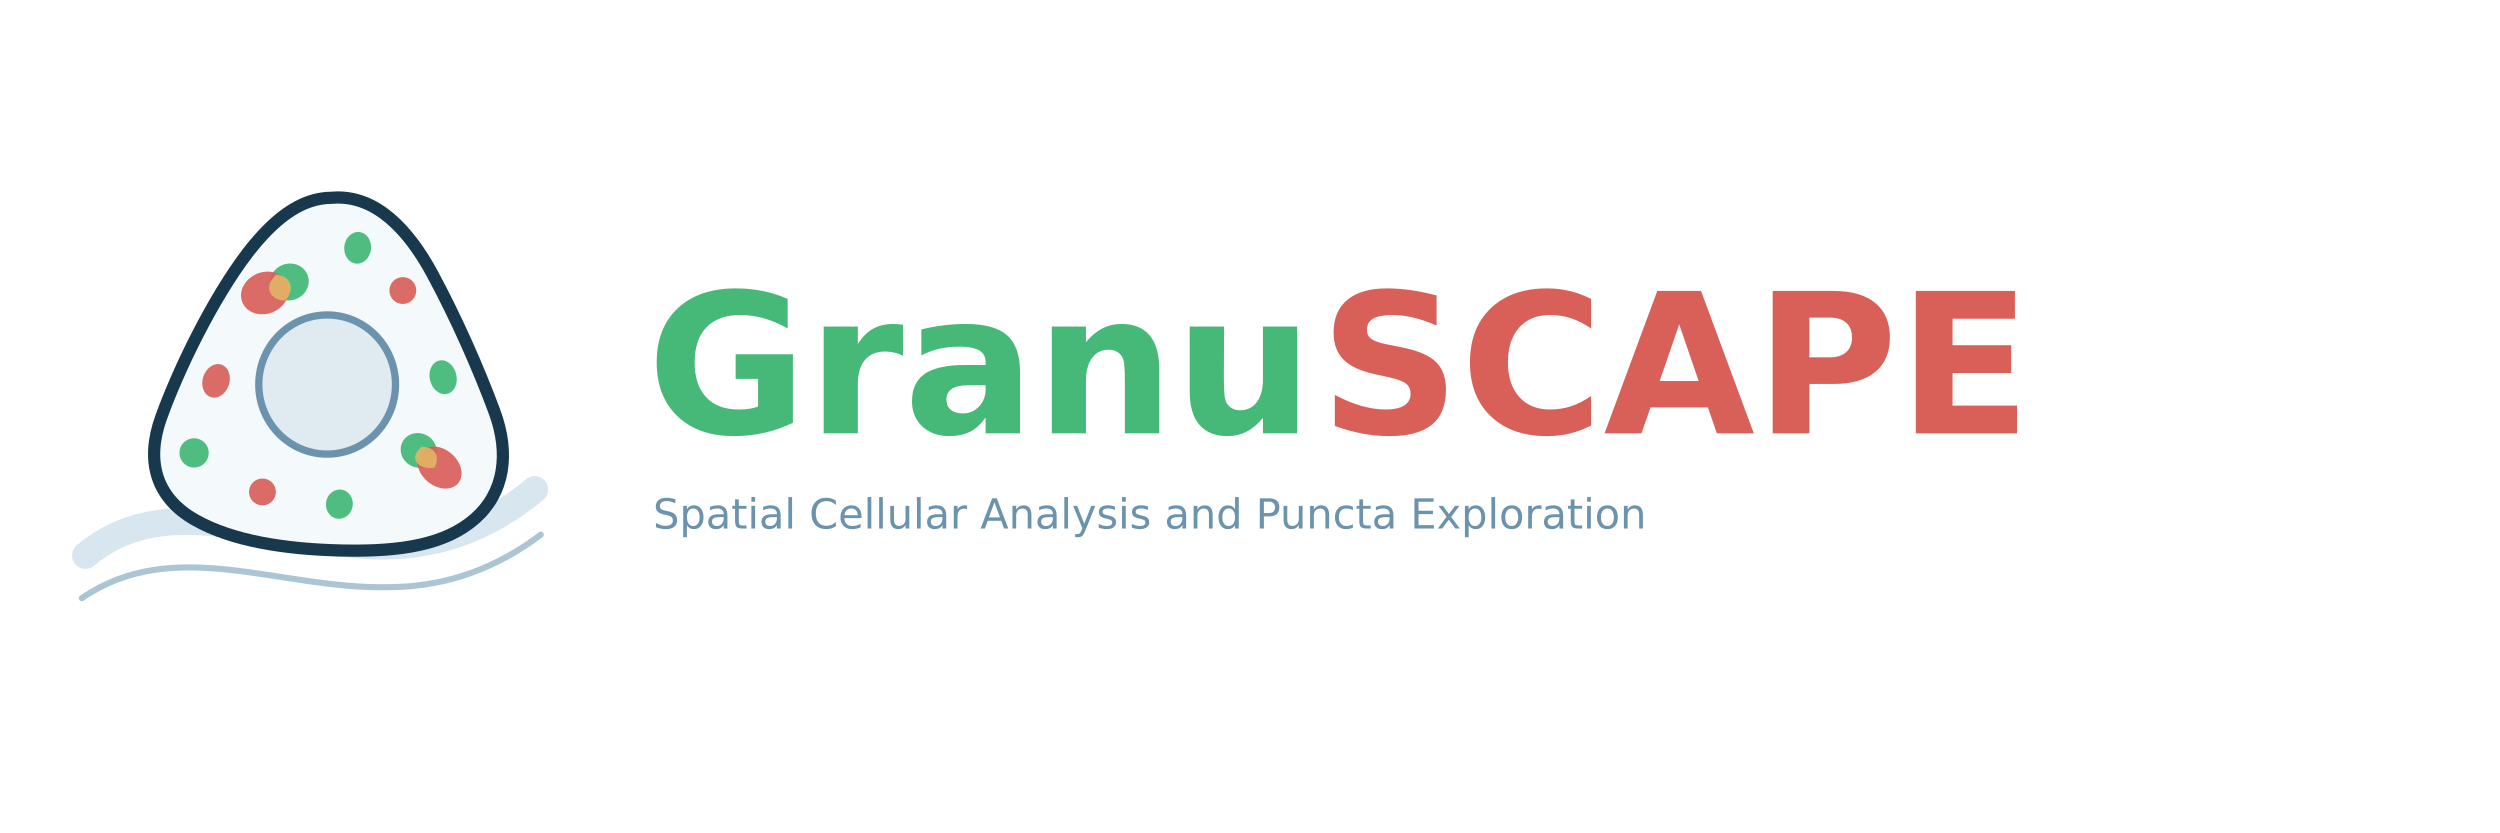
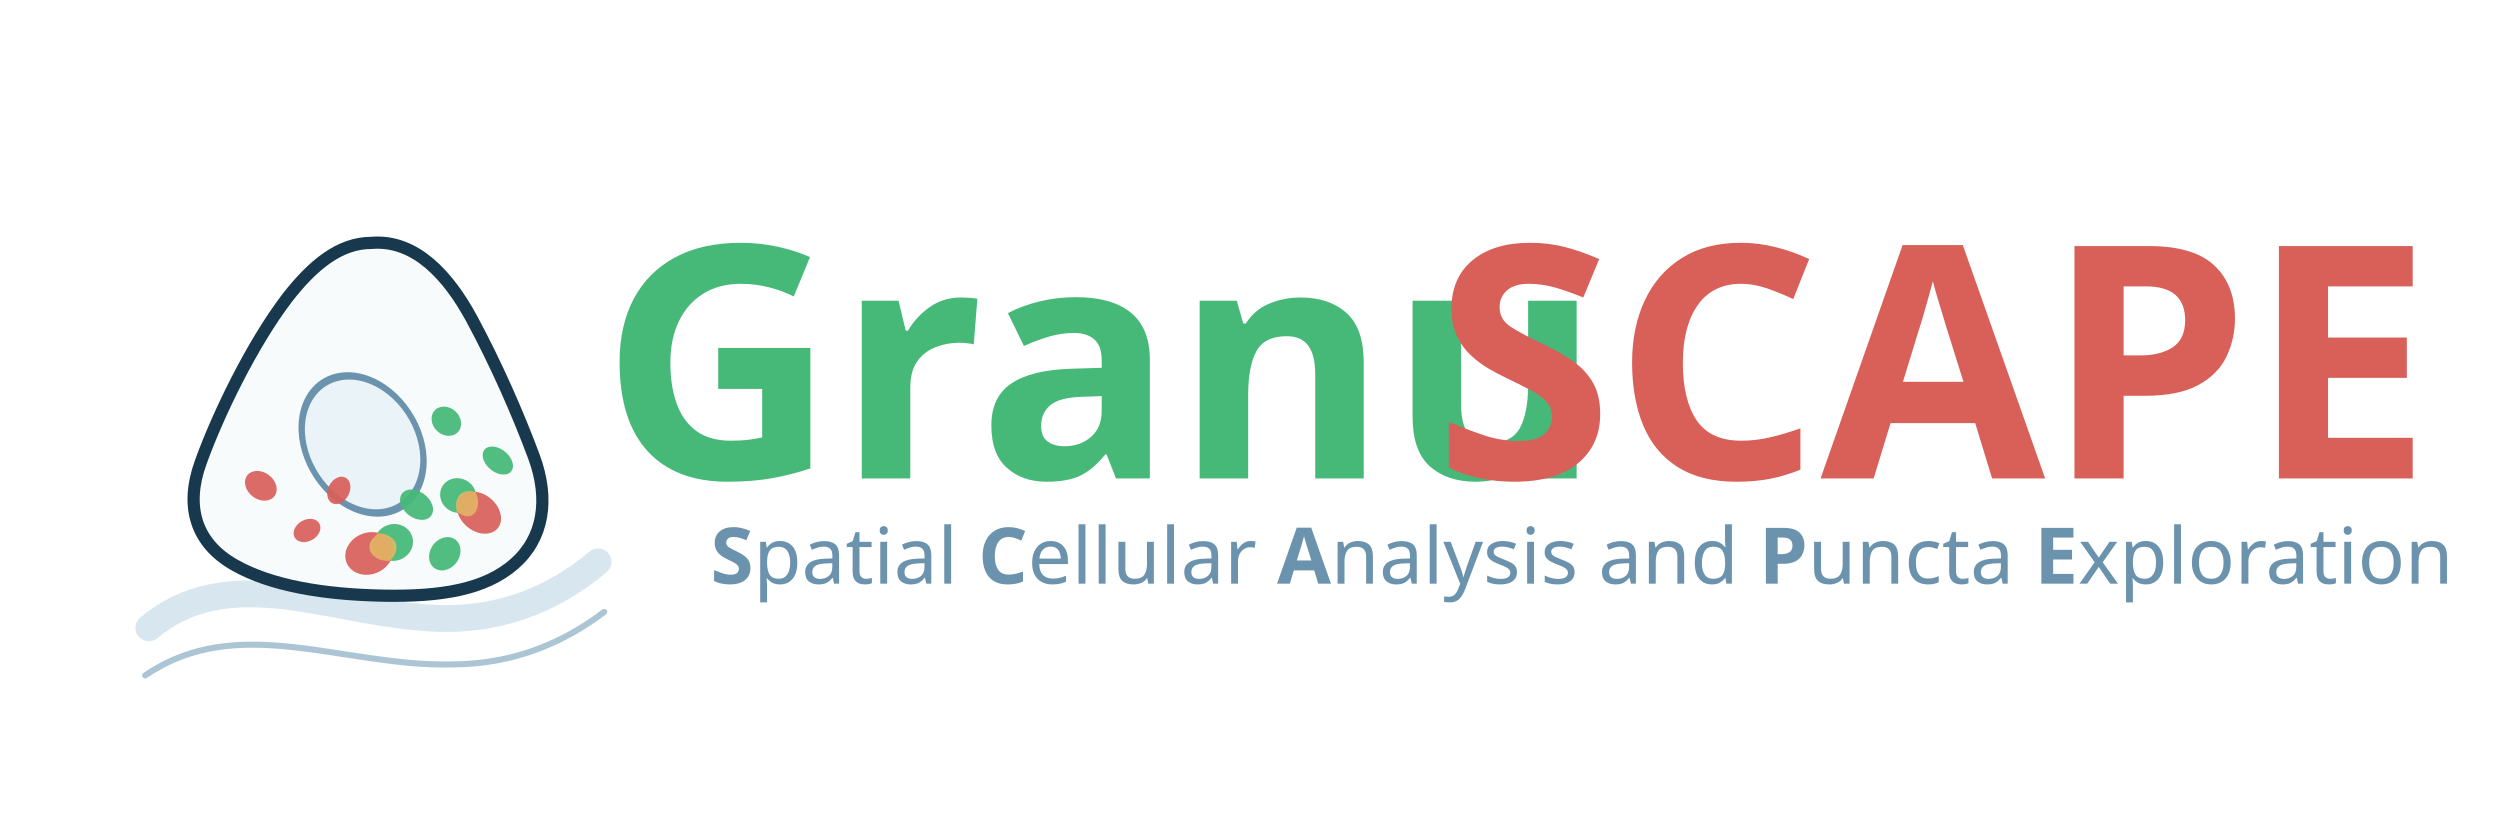
- <svg xmlns="http://www.w3.org/2000/svg" width="2048" height="682" viewBox="0 0 2048 682" role="img" aria-labelledby="title desc">
-   <g id="layer-accents" fill="none" stroke-linecap="round">
-     <path id="upper-layer" d="M70 455 C133 402 215 440 289 446 C351 453 400 433 438 401" stroke="#D8E7EF" stroke-width="22" />
-     <path id="lower-layer" d="M67 490 C143 438 229 483 318 481 C369 481 410 463 443 438" stroke="#ABC5D5" stroke-width="5" />
+ <svg xmlns="http://www.w3.org/2000/svg" width="2048" height="682" viewBox="0 0 2048 682" role="img" aria-labelledby="title desc" version="1.1" id="svg1">
+   <defs id="defs1" />
+   <path id="upper-layer" d="m 121.946,514.299 c 63,-53 145,-15 219,-9 62,7 111,-13 149,-45" stroke="#d8e7ef" stroke-width="22" style="fill:none;stroke-linecap:round" />
+   <path id="lower-layer" d="m 118.946,553.299 c 76,-52 162,-7 251,-9 51,0 92,-18 125,-43" stroke="#abc5d5" stroke-width="5" style="fill:none;stroke-linecap:round" />
+   <path id="soma-body" d="m 164.343,378.963 c 14,-39 42,-97 71,-135 21,-27 43,-45 69,-45 36,-3 63,27 82,62 20,37 38,78 51,113 13,35 8,67 -16,88 -24,21 -60,27 -108,26 -48,-1 -91,-8 -121,-25 -32,-18 -41,-48 -28,-84 z" fill="#f4f9fb" stroke="#17384d" stroke-width="10" stroke-linejoin="round" style="fill:#f4f9fb;fill-opacity:0.746" />
+   <ellipse id="primary-nucleus" cx="361.265" cy="221.146" rx="53.798" ry="52.404" fill="#dfebf1" stroke="#6c93ad" stroke-width="5.639" transform="matrix(0.9152944,0.4027856,-0.1520758,0.9883688,0,0)" style="fill:#dfebf1;fill-opacity:0.526" />
+   <ellipse id="green-01" cx="160.188" cy="525.152" rx="16" ry="15" transform="rotate(-19)" style="fill:#46b978;fill-opacity:0.94" />
+   <ellipse id="green-02" cx="-1.114" cy="502.765" rx="11" ry="13" transform="rotate(-46.78562)" style="fill:#46b978;fill-opacity:0.94" />
+   <ellipse id="green-03" cx="570.332" cy="100.633" rx="11.964" ry="14.465" transform="matrix(0.7515693,0.6596541,-0.6388754,0.7693102,0,0)" style="fill:#46b978;fill-opacity:0.94;stroke-width:1.06" />
+   <ellipse id="green-04" cx="-497.547" cy="-100.778" style="fill:#46b978;fill-opacity:0.94;stroke-width:1.075" rx="13.945" ry="11.939" transform="matrix(-0.4877087,-0.8730064,-0.9782207,0.2075673,0,0)" />
+   <ellipse id="green-05" cx="542.495" cy="78.486" rx="14.035" ry="9.449" transform="matrix(0.8222467,0.5691312,-0.4874346,0.8731595,0,0)" style="fill:#46b978;fill-opacity:0.94;stroke-width:1.002" />
+   <ellipse id="green-06" cx="525.097" cy="173.094" rx="15" ry="14" transform="rotate(29)" style="fill:#46b978;fill-opacity:0.94" />
+   <ellipse id="coral-01" cx="101.239" cy="535.516" rx="20" ry="17" transform="rotate(-23)" style="fill:#d95f59;fill-opacity:0.92" />
+   <ellipse id="coral-02" cx="502.091" cy="-3.357" style="fill:#d95f59;fill-opacity:0.92;stroke-width:0.917" rx="8.754" ry="11.613" transform="rotate(60.32536)" />
+   <ellipse id="coral-03" cx="-186.686" cy="411.321" rx="11" ry="14" transform="rotate(-52.64351)" style="fill:#d95f59;fill-opacity:0.92" />
+   <ellipse id="coral-04" cx="432.355" cy="226.934" style="fill:#d95f59;fill-opacity:0.92;stroke-width:0.925" rx="8.754" ry="11.817" transform="rotate(27.6651)" />
+   <ellipse id="coral-05" cx="570.499" cy="69.517" rx="20" ry="15" transform="rotate(40)" style="fill:#d95f59;fill-opacity:0.92" />
+   <path id="overlap-01" d="m 309.573,436.755 c 15.045,1.077 20.06,11.852 10.03,22.627 -11.284,1.077 -21.314,-7.542 -15.045,-17.24 z" style="fill:#e5ba65;fill-opacity:0.84;stroke-width:1.162" />
+   <path id="overlap-02" d="m 374.242,419.566 c -2.763,-12.152 3.476,-19.49 15.44,-16.558 4.654,10.529 0.49,22.027 -9.081,19.682 z" style="fill:#e5ba65;fill-opacity:0.84;stroke-width:1.117" />
+   <g id="wordmark" font-family="'DejaVu Sans', Arial, Helvetica, sans-serif" font-size="160px" font-weight="700" transform="translate(76.44916,36.96334)">
+     <text id="name-granu" x="415.651" y="355" fill="#46b978" style="font-size:266.667px">
+       <tspan style="font-style:normal;font-variant:normal;font-weight:bold;font-stretch:normal;font-size:266.667px;font-family:Candara;-inkscape-font-specification:'Candara Bold'" id="tspan6">Granu</tspan>
+     </text>
+     <text id="name-scape" x="1098.157" y="355" fill="#d95f59" style="font-style:normal;font-variant:normal;font-weight:bold;font-stretch:normal;font-size:266.667px;font-family:Candara;-inkscape-font-specification:'Candara Bold'">SCAPE</text>
  </g>
-   <g id="neuronal-soma">
-     <path id="soma-body" d="M132 342 C146 303 174 245 203 207 C224 180 246 162 272 162 C308 159 335 189 354 224 C374 261 392 302 405 337 C418 372 413 404 389 425 C365 446 329 452 281 451 C233 450 190 443 160 426 C128 408 119 378 132 342 Z" fill="#F4F9FB" stroke="#17384D" stroke-width="10" stroke-linejoin="round" />
-     <ellipse id="primary-nucleus" cx="268" cy="315" rx="56" ry="57" fill="#DFEBF1" stroke="#6C93AD" stroke-width="6" />
-   </g>
-   <g id="green-puncta" fill="#46B978" fill-opacity="0.94">
-     <ellipse id="green-01" cx="237" cy="231" rx="16" ry="15" transform="rotate(-19 237 231)" />
-     <ellipse id="green-02" cx="293" cy="203" rx="11" ry="13" transform="rotate(6 293 203)" />
-     <ellipse id="green-03" cx="363" cy="309" rx="11" ry="14" transform="rotate(-14 363 309)" />
-     <ellipse id="green-04" cx="159" cy="371" rx="12" ry="12" />
-     <ellipse id="green-05" cx="278" cy="413" rx="11" ry="12" transform="rotate(9 278 413)" />
-     <ellipse id="green-06" cx="343" cy="369" rx="15" ry="14" transform="rotate(29 343 369)" />
-   </g>
-   <g id="coral-puncta" fill="#D95F59" fill-opacity="0.92">
-     <ellipse id="coral-01" cx="217" cy="240" rx="20" ry="17" transform="rotate(-23 217 240)" />
-     <ellipse id="coral-02" cx="330" cy="238" rx="11" ry="11" />
-     <ellipse id="coral-03" cx="177" cy="312" rx="11" ry="14" transform="rotate(18 177 312)" />
-     <ellipse id="coral-04" cx="215" cy="403" rx="11" ry="11" />
-     <ellipse id="coral-05" cx="360" cy="383" rx="20" ry="15" transform="rotate(40 360 383)" />
-   </g>
-   <g id="puncta-overlap-accents" fill="#E5BA65" fill-opacity="0.84">
-     <path id="overlap-01" d="M226 225 C238 226 242 236 234 246 C225 247 217 239 222 230 Z" />
-     <path id="overlap-02" d="M345 366 C356 366 361 373 356 383 C346 385 337 379 341 371 Z" />
-   </g>
-   <g id="wordmark" font-family="DejaVu Sans, Arial, Helvetica, sans-serif" font-size="160" font-weight="700">
-     <text id="name-granu" x="530" y="355" fill="#46B978">Granu</text>
-     <text id="name-scape" x="1081" y="355" fill="#D95F59">SCAPE</text>
-   </g>
-   <g id="acronym-expansion" font-family="DejaVu Sans, Arial, Helvetica, sans-serif" font-size="34" font-weight="400" fill="#6C93AD">
-     <text id="expansion-text" x="535" y="433">Spatial Cellular Analysis and Puncta Exploration</text>
+   <g id="acronym-expansion" font-family="'DejaVu Sans', Arial, Helvetica, sans-serif" font-size="34px" font-weight="400" fill="#6c93ad" transform="translate(32.34292,36.96334)">
+     <text id="expansion-text" x="549.702" y="441.168" style="font-style:normal;font-variant:normal;font-weight:normal;font-stretch:normal;font-size:64px;line-height:0;font-family:Candara;-inkscape-font-specification:Candara">
+       <tspan style="font-style:normal;font-variant:normal;font-weight:bold;font-stretch:normal;font-size:64px;line-height:0;font-family:Candara;-inkscape-font-specification:Candara" id="tspan1">S</tspan>patial <tspan style="font-weight:bold" id="tspan7">C</tspan>ellular <tspan style="font-weight:bold" id="tspan8">A</tspan>nalysis and <tspan style="font-weight:bold" id="tspan9">P</tspan>uncta <tspan style="font-weight:bold" id="tspan10">E</tspan>xploration</text>
  </g>
</svg>
